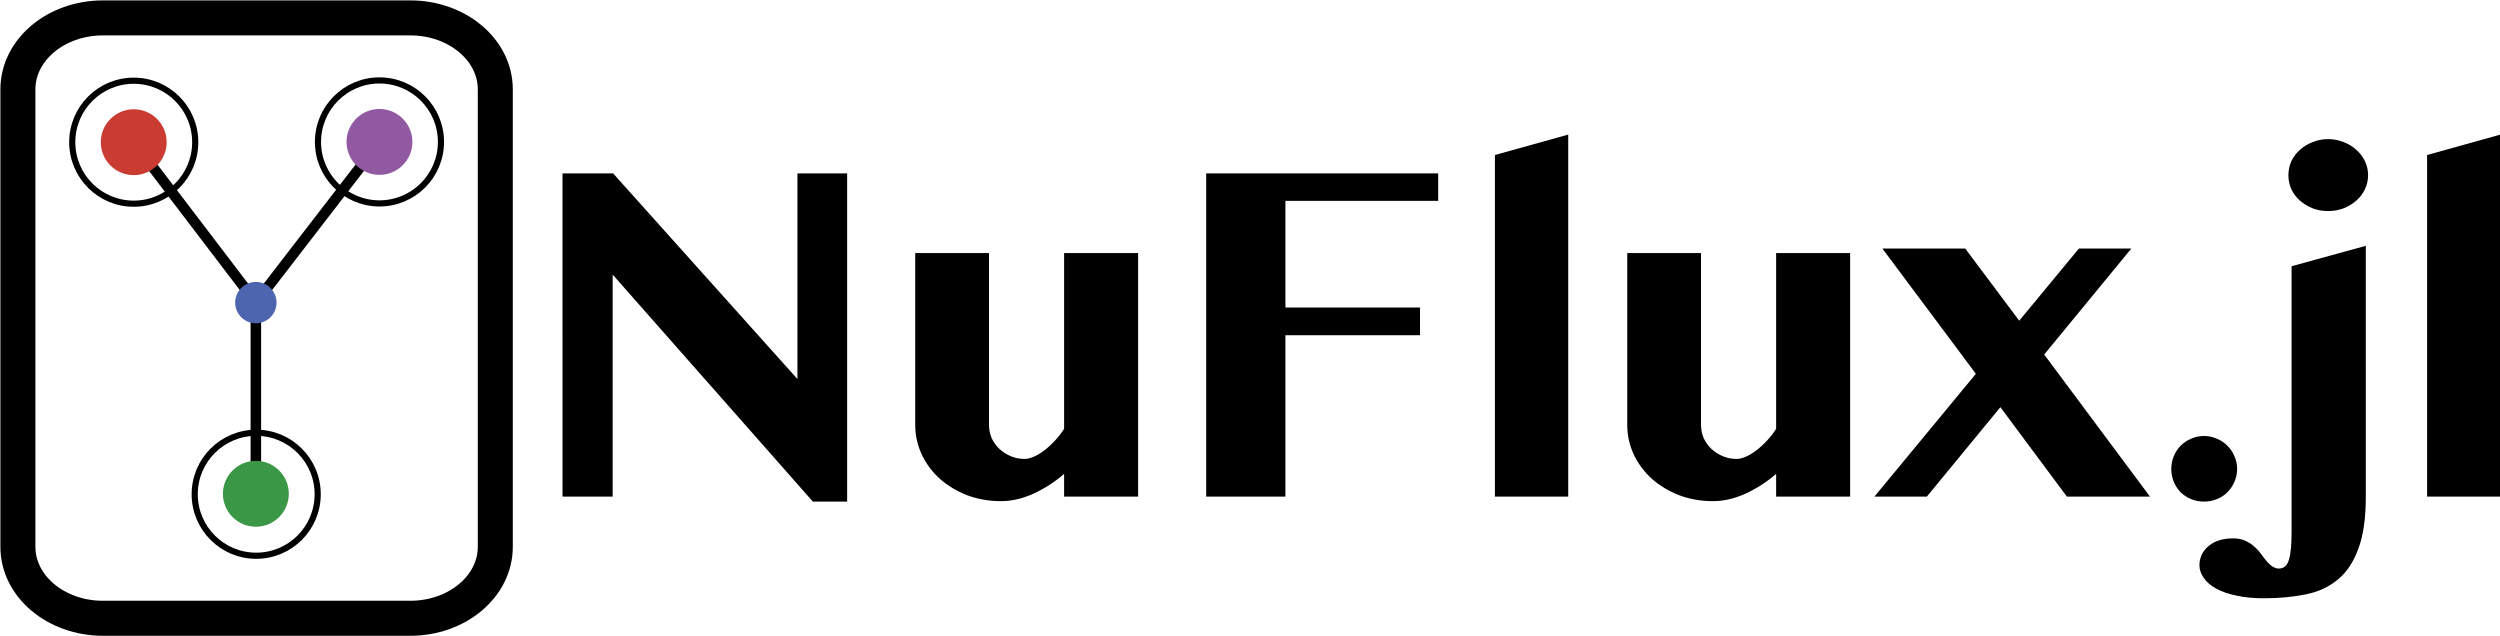
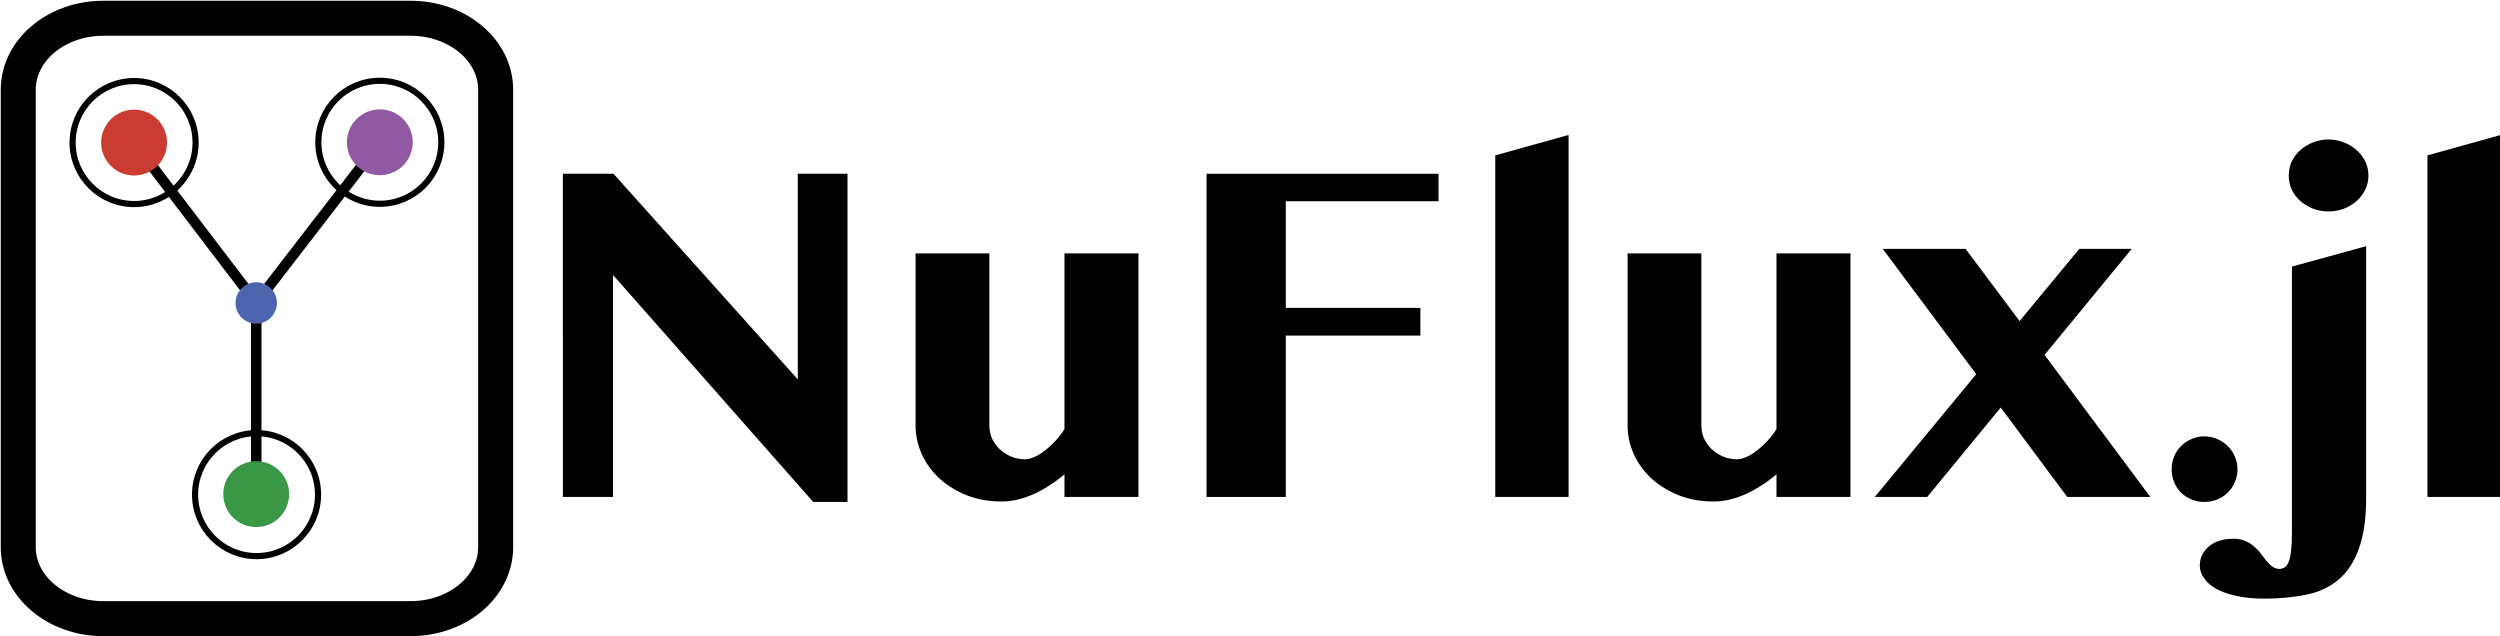
- <svg xmlns="http://www.w3.org/2000/svg" width="284.596mm" height="72.33mm" viewBox="0 0 284.596 72.33" version="1.1" id="svg5958">
+ <svg xmlns="http://www.w3.org/2000/svg" width="150mm" height="38.122mm" viewBox="0 0 150 38.122" version="1.1" id="svg5958">
  <defs id="defs5955">
    <filter id="a" x="-0.066" y="-0.103" width="1.132" height="1.206">
      <feGaussianBlur stdDeviation="6.331" id="feGaussianBlur6066" />
    </filter>
    <style id="style6932">.cls-1{fill:#1a1a1a}.cls-2{fill:#4d64ae}.cls-3{fill:#ca3c32}.cls-4{fill:#9259a3}.cls-5{fill:#399746}</style>
  </defs>
  <g id="layer2" style="display:inline" />
  <g id="layer1" style="display:inline">
-     <g id="g14051">
-       <path d="M 2.038,62.254 V 10.167 A 9.676,8.129 0 0 1 11.714,2.038 h 34.994 a 9.676,8.129 0 0 1 9.676,8.129 V 62.254 A 9.676,8.129 0 0 1 46.708,70.383 H 11.714 A 9.676,8.129 0 0 1 2.038,62.254" fill="#eeeeec" stroke="#000000" stroke-linejoin="round" stroke-width="3.985" id="path6073" style="fill:none" />
-       <g id="g8686" transform="translate(-0.7717723,-0.07574022)">
-         <path style="display:inline;fill:none;stroke:#000000;stroke-width:1.2;stroke-linecap:butt;stroke-linejoin:miter;stroke-miterlimit:4;stroke-dasharray:none;stroke-opacity:1" d="M 16.001,16.267 29.898,34.507" id="path7796" />
-         <path style="display:inline;fill:none;stroke:#000000;stroke-width:1.2;stroke-linecap:butt;stroke-linejoin:miter;stroke-miterlimit:4;stroke-dasharray:none;stroke-opacity:1" d="M 29.898,34.507 43.966,16.267" id="path8356" />
-         <path style="display:inline;fill:none;stroke:#000000;stroke-width:1.2;stroke-linecap:butt;stroke-linejoin:miter;stroke-miterlimit:4;stroke-dasharray:none;stroke-opacity:1" d="m 29.898,56.396 v -21.889 0 0 0" id="path8586" />
-         <g id="g893" transform="matrix(0.2645833,0,0,0.2645833,24.0326,27.2674)">
-           <path id="path19" d="m 22.17,36.33 a 8.9,8.9 0 1 1 8.9,-8.9 8.91,8.91 0 0 1 -8.9,8.9 z" class="cls-2" />
-         </g>
-         <g id="g7757">
-           <path id="path13" d="m 15.991,20.014 a 3.75,3.75 0 1 1 3.754,-3.75 3.754,3.754 0 0 1 -3.754,3.75 z" class="cls-3" style="stroke-width:0.421" />
-           <ellipse style="fill:none;stroke:#000000;stroke-width:0.7;stroke-linejoin:round" id="path7134" cx="15.996" cy="16.264" rx="7" ry="7" />
-         </g>
-         <g id="g7753">
-           <path id="path25" d="m 43.966,19.982 a 3.75,3.75 0 1 1 3.754,-3.75 3.754,3.754 0 0 1 -3.754,3.75 z" class="cls-4" style="stroke-width:0.421" />
-           <ellipse style="fill:none;stroke:#000000;stroke-width:0.7;stroke-linejoin:round" id="path7134-6" cx="43.97" cy="16.232" rx="7" ry="7" />
-         </g>
-         <g id="g7749">
-           <g id="g7662">
-             <path id="path31" d="m 29.898,60.036 a 3.75,3.75 0 1 1 3.75,-3.75 3.746,3.746 0 0 1 -3.75,3.75 z" class="cls-5" style="stroke-width:0.421" />
-             <ellipse style="fill:none;stroke:#000000;stroke-width:0.7;stroke-linejoin:round" id="path7134-6-7" cx="29.937" cy="56.341" rx="7" ry="7" />
+     <g id="g881" transform="matrix(0.5270621,0,0,0.5270621,0.02159891,0.02159891)">
+       <g id="g14051">
+         <path d="M 2.038,62.254 V 10.167 A 9.676,8.129 0 0 1 11.714,2.038 h 34.994 a 9.676,8.129 0 0 1 9.676,8.129 V 62.254 A 9.676,8.129 0 0 1 46.708,70.383 H 11.714 A 9.676,8.129 0 0 1 2.038,62.254" fill="#eeeeec" stroke="#000000" stroke-linejoin="round" stroke-width="3.985" id="path6073" style="fill:none" />
+         <g id="g8686" transform="translate(-0.7717723,-0.07574022)">
+           <path style="display:inline;fill:none;stroke:#000000;stroke-width:1.2;stroke-linecap:butt;stroke-linejoin:miter;stroke-miterlimit:4;stroke-dasharray:none;stroke-opacity:1" d="M 16.001,16.267 29.898,34.507" id="path7796" />
+           <path style="display:inline;fill:none;stroke:#000000;stroke-width:1.2;stroke-linecap:butt;stroke-linejoin:miter;stroke-miterlimit:4;stroke-dasharray:none;stroke-opacity:1" d="M 29.898,34.507 43.966,16.267" id="path8356" />
+           <path style="display:inline;fill:none;stroke:#000000;stroke-width:1.2;stroke-linecap:butt;stroke-linejoin:miter;stroke-miterlimit:4;stroke-dasharray:none;stroke-opacity:1" d="m 29.898,56.396 v -21.889 0 0 0" id="path8586" />
+           <g id="g893" transform="matrix(0.2645833,0,0,0.2645833,24.0326,27.2674)">
+             <path id="path19" d="m 22.17,36.33 a 8.9,8.9 0 1 1 8.9,-8.9 8.91,8.91 0 0 1 -8.9,8.9 z" class="cls-2" />
+           </g>
+           <g id="g7757">
+             <path id="path13" d="m 15.991,20.014 a 3.75,3.75 0 1 1 3.754,-3.75 3.754,3.754 0 0 1 -3.754,3.75 z" class="cls-3" style="stroke-width:0.421" />
+             <ellipse style="fill:none;stroke:#000000;stroke-width:0.7;stroke-linejoin:round" id="path7134" cx="15.996" cy="16.264" rx="7" ry="7" />
+           </g>
+           <g id="g7753">
+             <path id="path25" d="m 43.966,19.982 a 3.75,3.75 0 1 1 3.754,-3.75 3.754,3.754 0 0 1 -3.754,3.75 z" class="cls-4" style="stroke-width:0.421" />
+             <ellipse style="fill:none;stroke:#000000;stroke-width:0.7;stroke-linejoin:round" id="path7134-6" cx="43.97" cy="16.232" rx="7" ry="7" />
+           </g>
+           <g id="g7749">
+             <g id="g7662">
+               <path id="path31" d="m 29.898,60.036 a 3.75,3.75 0 1 1 3.75,-3.75 3.746,3.746 0 0 1 -3.75,3.75 z" class="cls-5" style="stroke-width:0.421" />
+               <ellipse style="fill:none;stroke:#000000;stroke-width:0.7;stroke-linejoin:round" id="path7134-6-7" cx="29.937" cy="56.341" rx="7" ry="7" />
+             </g>
          </g>
        </g>
      </g>
-     </g>
-     <g aria-label="NuFlux.jl" id="text9796" style="font-size:52.917px;line-height:1.25;font-family:'Tamil MN';-inkscape-font-specification:'Tamil MN';letter-spacing:0px;word-spacing:0px;stroke-width:0.265">
-       <path d="m 64.035,19.739 h 5.762 L 90.778,43.148 V 19.739 h 5.659 V 57.101 H 92.535 L 69.746,31.263 v 25.27 h -5.71 z" id="path27219" />
-       <path d="m 112.585,28.808 v 19.534 q 0,0.827 0.31,1.55 0.336,0.698 0.878,1.214 0.568,0.517 1.292,0.827 0.749,0.31 1.576,0.31 0.465,0 1.059,-0.258 0.594,-0.258 1.189,-0.723 0.62,-0.465 1.189,-1.085 0.594,-0.62 1.059,-1.369 V 28.808 h 8.423 v 27.724 h -8.423 v -2.584 q -1.654,1.421 -3.54,2.274 -1.86,0.827 -3.643,0.827 -2.067,0 -3.85,-0.672 -1.783,-0.698 -3.101,-1.86 -1.318,-1.189 -2.067,-2.765 -0.749,-1.602 -0.749,-3.411 V 28.808 Z" id="path27221" />
-       <path d="m 163.719,19.739 v 3.126 h -17.389 v 12.144 h 15.322 v 3.152 H 146.33 V 56.532 H 137.312 V 19.739 Z" id="path27223" />
-       <path d="m 178.524,56.532 h -8.346 V 17.646 l 8.346,-2.325 z" id="path27225" />
-       <path d="m 193.64,28.808 v 19.534 q 0,0.827 0.31,1.55 0.336,0.698 0.878,1.214 0.568,0.517 1.292,0.827 0.749,0.31 1.576,0.31 0.465,0 1.059,-0.258 0.594,-0.258 1.189,-0.723 0.62,-0.465 1.189,-1.085 0.594,-0.62 1.059,-1.369 V 28.808 h 8.423 v 27.724 h -8.423 v -2.584 q -1.654,1.421 -3.54,2.274 -1.86,0.827 -3.643,0.827 -2.067,0 -3.85,-0.672 -1.783,-0.698 -3.101,-1.86 -1.318,-1.189 -2.067,-2.765 -0.749,-1.602 -0.749,-3.411 V 28.808 Z" id="path27227" />
-       <path d="m 219.349,56.532 h -5.969 L 224.93,42.554 214.285,28.291 h 9.431 l 6.149,8.217 6.795,-8.217 h 5.969 l -9.922,12.066 12.041,16.175 h -9.457 l -7.571,-10.18 z" id="path27229" />
-       <path d="m 247.177,53.38 q 0,-0.775 0.284,-1.447 0.284,-0.698 0.775,-1.189 0.517,-0.517 1.189,-0.801 0.698,-0.31 1.473,-0.31 0.775,0 1.473,0.31 0.698,0.284 1.189,0.801 0.517,0.491 0.801,1.189 0.31,0.672 0.31,1.447 0,0.775 -0.31,1.473 -0.284,0.672 -0.801,1.189 -0.491,0.491 -1.189,0.775 -0.698,0.284 -1.473,0.284 -0.775,0 -1.473,-0.284 -0.672,-0.284 -1.189,-0.775 -0.491,-0.517 -0.775,-1.189 -0.284,-0.698 -0.284,-1.473 z" id="path27231" />
-       <path d="m 269.32,56.532 q 0,3.695 -0.853,5.943 -0.827,2.274 -2.351,3.514 -1.524,1.266 -3.669,1.679 -2.145,0.439 -4.754,0.439 -1.757,0 -3.126,-0.31 -1.369,-0.284 -2.3,-0.801 -0.93,-0.517 -1.395,-1.214 -0.491,-0.672 -0.491,-1.421 0,-1.318 1.034,-2.196 1.034,-0.878 2.816,-0.878 0.672,0 1.214,0.207 0.517,0.207 0.93,0.517 0.413,0.336 0.749,0.698 0.31,0.388 0.543,0.723 0.594,0.775 0.982,1.034 0.413,0.258 0.749,0.258 0.362,0 0.646,-0.181 0.284,-0.181 0.465,-0.646 0.181,-0.465 0.258,-1.24 0.103,-0.775 0.103,-1.99 V 30.307 l 8.449,-2.325 z M 260.509,19.945 q 0,-0.853 0.336,-1.602 0.362,-0.749 0.982,-1.292 0.62,-0.568 1.447,-0.878 0.827,-0.336 1.757,-0.336 0.93,0 1.757,0.336 0.827,0.31 1.447,0.878 0.62,0.543 0.982,1.292 0.362,0.749 0.362,1.602 0,0.853 -0.362,1.602 -0.362,0.749 -0.982,1.292 -0.62,0.543 -1.447,0.878 -0.827,0.31 -1.757,0.31 -0.93,0 -1.757,-0.31 -0.827,-0.336 -1.447,-0.878 -0.62,-0.543 -0.982,-1.292 -0.336,-0.749 -0.336,-1.602 z" id="path27233" />
-       <path d="m 284.642,56.532 h -8.346 V 17.646 l 8.346,-2.325 z" id="path27235" />
+       <g aria-label="NuFlux.jl" id="text9796" style="font-size:52.917px;line-height:1.25;font-family:'Tamil MN';-inkscape-font-specification:'Tamil MN';letter-spacing:0px;word-spacing:0px;stroke-width:0.265">
+         <path d="m 64.035,19.739 h 5.762 L 90.778,43.148 V 19.739 h 5.659 V 57.101 H 92.535 L 69.746,31.263 v 25.27 h -5.71 z" id="path27219" />
+         <path d="m 112.585,28.808 v 19.534 q 0,0.827 0.31,1.55 0.336,0.698 0.878,1.214 0.568,0.517 1.292,0.827 0.749,0.31 1.576,0.31 0.465,0 1.059,-0.258 0.594,-0.258 1.189,-0.723 0.62,-0.465 1.189,-1.085 0.594,-0.62 1.059,-1.369 V 28.808 h 8.423 v 27.724 h -8.423 v -2.584 q -1.654,1.421 -3.54,2.274 -1.86,0.827 -3.643,0.827 -2.067,0 -3.85,-0.672 -1.783,-0.698 -3.101,-1.86 -1.318,-1.189 -2.067,-2.765 -0.749,-1.602 -0.749,-3.411 V 28.808 Z" id="path27221" />
+         <path d="m 163.719,19.739 v 3.126 h -17.389 v 12.144 h 15.322 v 3.152 H 146.33 V 56.532 H 137.312 V 19.739 Z" id="path27223" />
+         <path d="m 178.524,56.532 h -8.346 V 17.646 l 8.346,-2.325 z" id="path27225" />
+         <path d="m 193.64,28.808 v 19.534 q 0,0.827 0.31,1.55 0.336,0.698 0.878,1.214 0.568,0.517 1.292,0.827 0.749,0.31 1.576,0.31 0.465,0 1.059,-0.258 0.594,-0.258 1.189,-0.723 0.62,-0.465 1.189,-1.085 0.594,-0.62 1.059,-1.369 V 28.808 h 8.423 v 27.724 h -8.423 v -2.584 q -1.654,1.421 -3.54,2.274 -1.86,0.827 -3.643,0.827 -2.067,0 -3.85,-0.672 -1.783,-0.698 -3.101,-1.86 -1.318,-1.189 -2.067,-2.765 -0.749,-1.602 -0.749,-3.411 V 28.808 Z" id="path27227" />
+         <path d="m 219.349,56.532 h -5.969 L 224.93,42.554 214.285,28.291 h 9.431 l 6.149,8.217 6.795,-8.217 h 5.969 l -9.922,12.066 12.041,16.175 h -9.457 l -7.571,-10.18 z" id="path27229" />
+         <path d="m 247.177,53.38 q 0,-0.775 0.284,-1.447 0.284,-0.698 0.775,-1.189 0.517,-0.517 1.189,-0.801 0.698,-0.31 1.473,-0.31 0.775,0 1.473,0.31 0.698,0.284 1.189,0.801 0.517,0.491 0.801,1.189 0.31,0.672 0.31,1.447 0,0.775 -0.31,1.473 -0.284,0.672 -0.801,1.189 -0.491,0.491 -1.189,0.775 -0.698,0.284 -1.473,0.284 -0.775,0 -1.473,-0.284 -0.672,-0.284 -1.189,-0.775 -0.491,-0.517 -0.775,-1.189 -0.284,-0.698 -0.284,-1.473 z" id="path27231" />
+         <path d="m 269.32,56.532 q 0,3.695 -0.853,5.943 -0.827,2.274 -2.351,3.514 -1.524,1.266 -3.669,1.679 -2.145,0.439 -4.754,0.439 -1.757,0 -3.126,-0.31 -1.369,-0.284 -2.3,-0.801 -0.93,-0.517 -1.395,-1.214 -0.491,-0.672 -0.491,-1.421 0,-1.318 1.034,-2.196 1.034,-0.878 2.816,-0.878 0.672,0 1.214,0.207 0.517,0.207 0.93,0.517 0.413,0.336 0.749,0.698 0.31,0.388 0.543,0.723 0.594,0.775 0.982,1.034 0.413,0.258 0.749,0.258 0.362,0 0.646,-0.181 0.284,-0.181 0.465,-0.646 0.181,-0.465 0.258,-1.24 0.103,-0.775 0.103,-1.99 V 30.307 l 8.449,-2.325 z M 260.509,19.945 q 0,-0.853 0.336,-1.602 0.362,-0.749 0.982,-1.292 0.62,-0.568 1.447,-0.878 0.827,-0.336 1.757,-0.336 0.93,0 1.757,0.336 0.827,0.31 1.447,0.878 0.62,0.543 0.982,1.292 0.362,0.749 0.362,1.602 0,0.853 -0.362,1.602 -0.362,0.749 -0.982,1.292 -0.62,0.543 -1.447,0.878 -0.827,0.31 -1.757,0.31 -0.93,0 -1.757,-0.31 -0.827,-0.336 -1.447,-0.878 -0.62,-0.543 -0.982,-1.292 -0.336,-0.749 -0.336,-1.602 z" id="path27233" />
+         <path d="m 284.642,56.532 h -8.346 V 17.646 l 8.346,-2.325 z" id="path27235" />
+       </g>
    </g>
  </g>
</svg>
